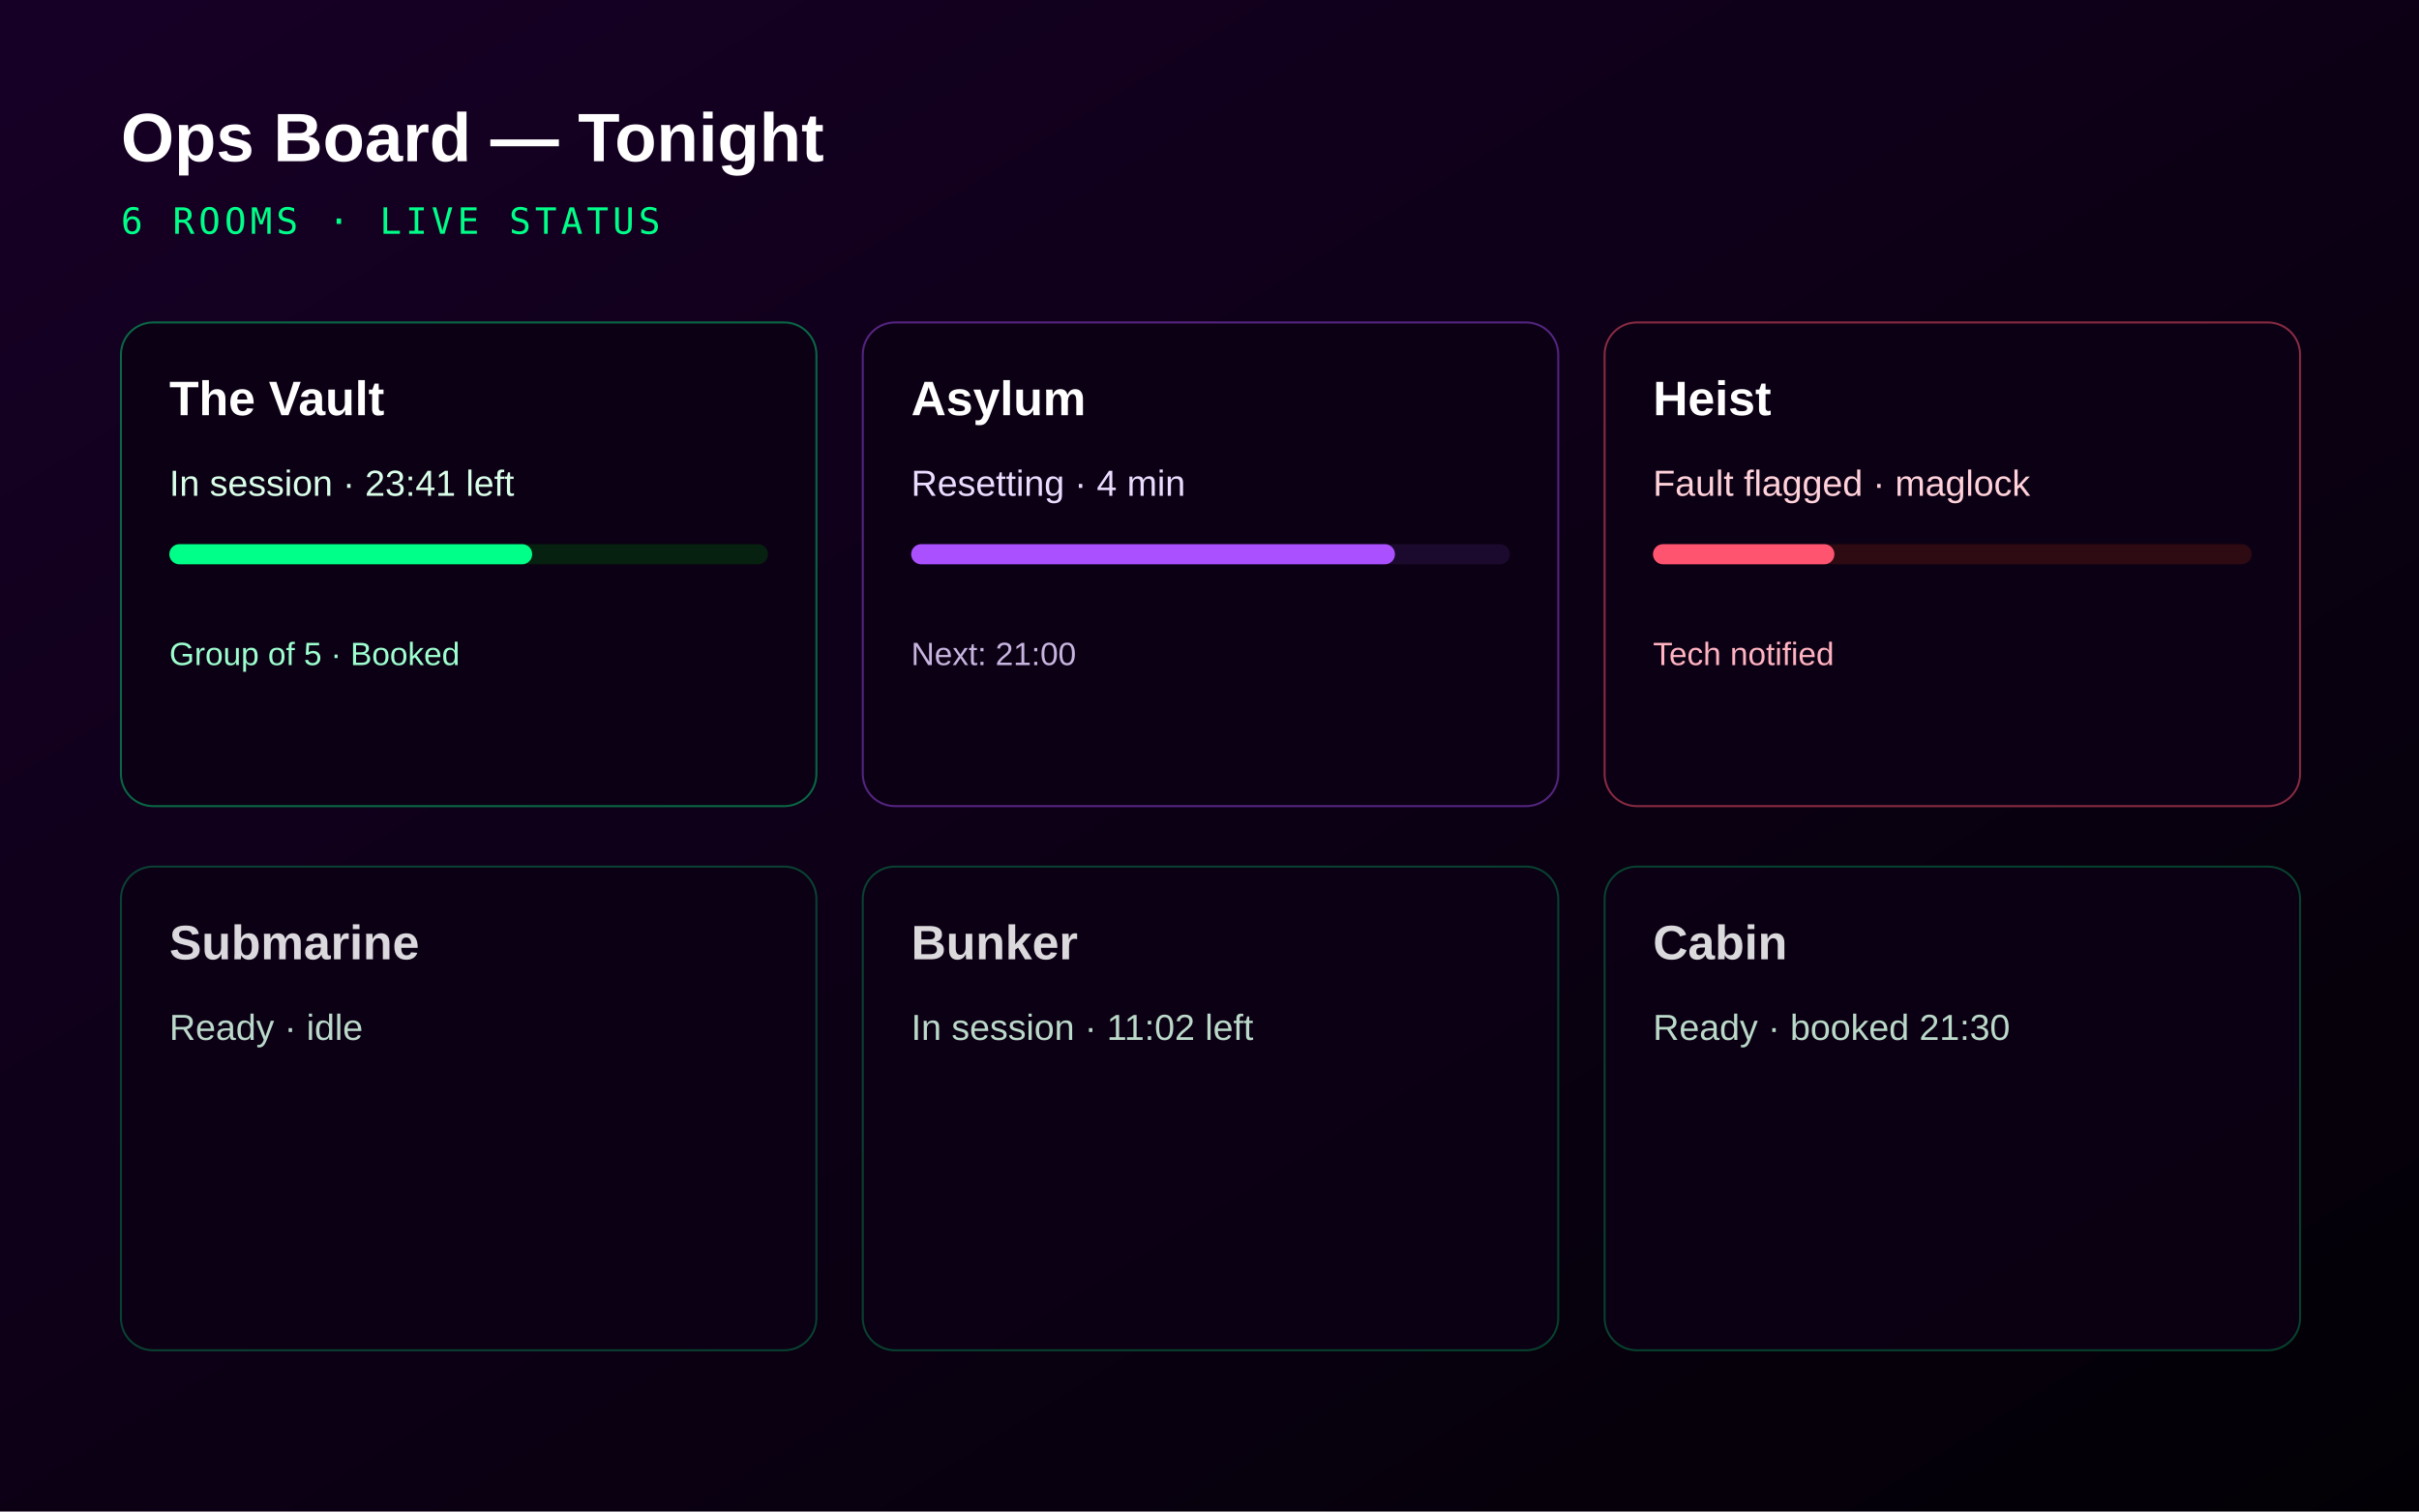
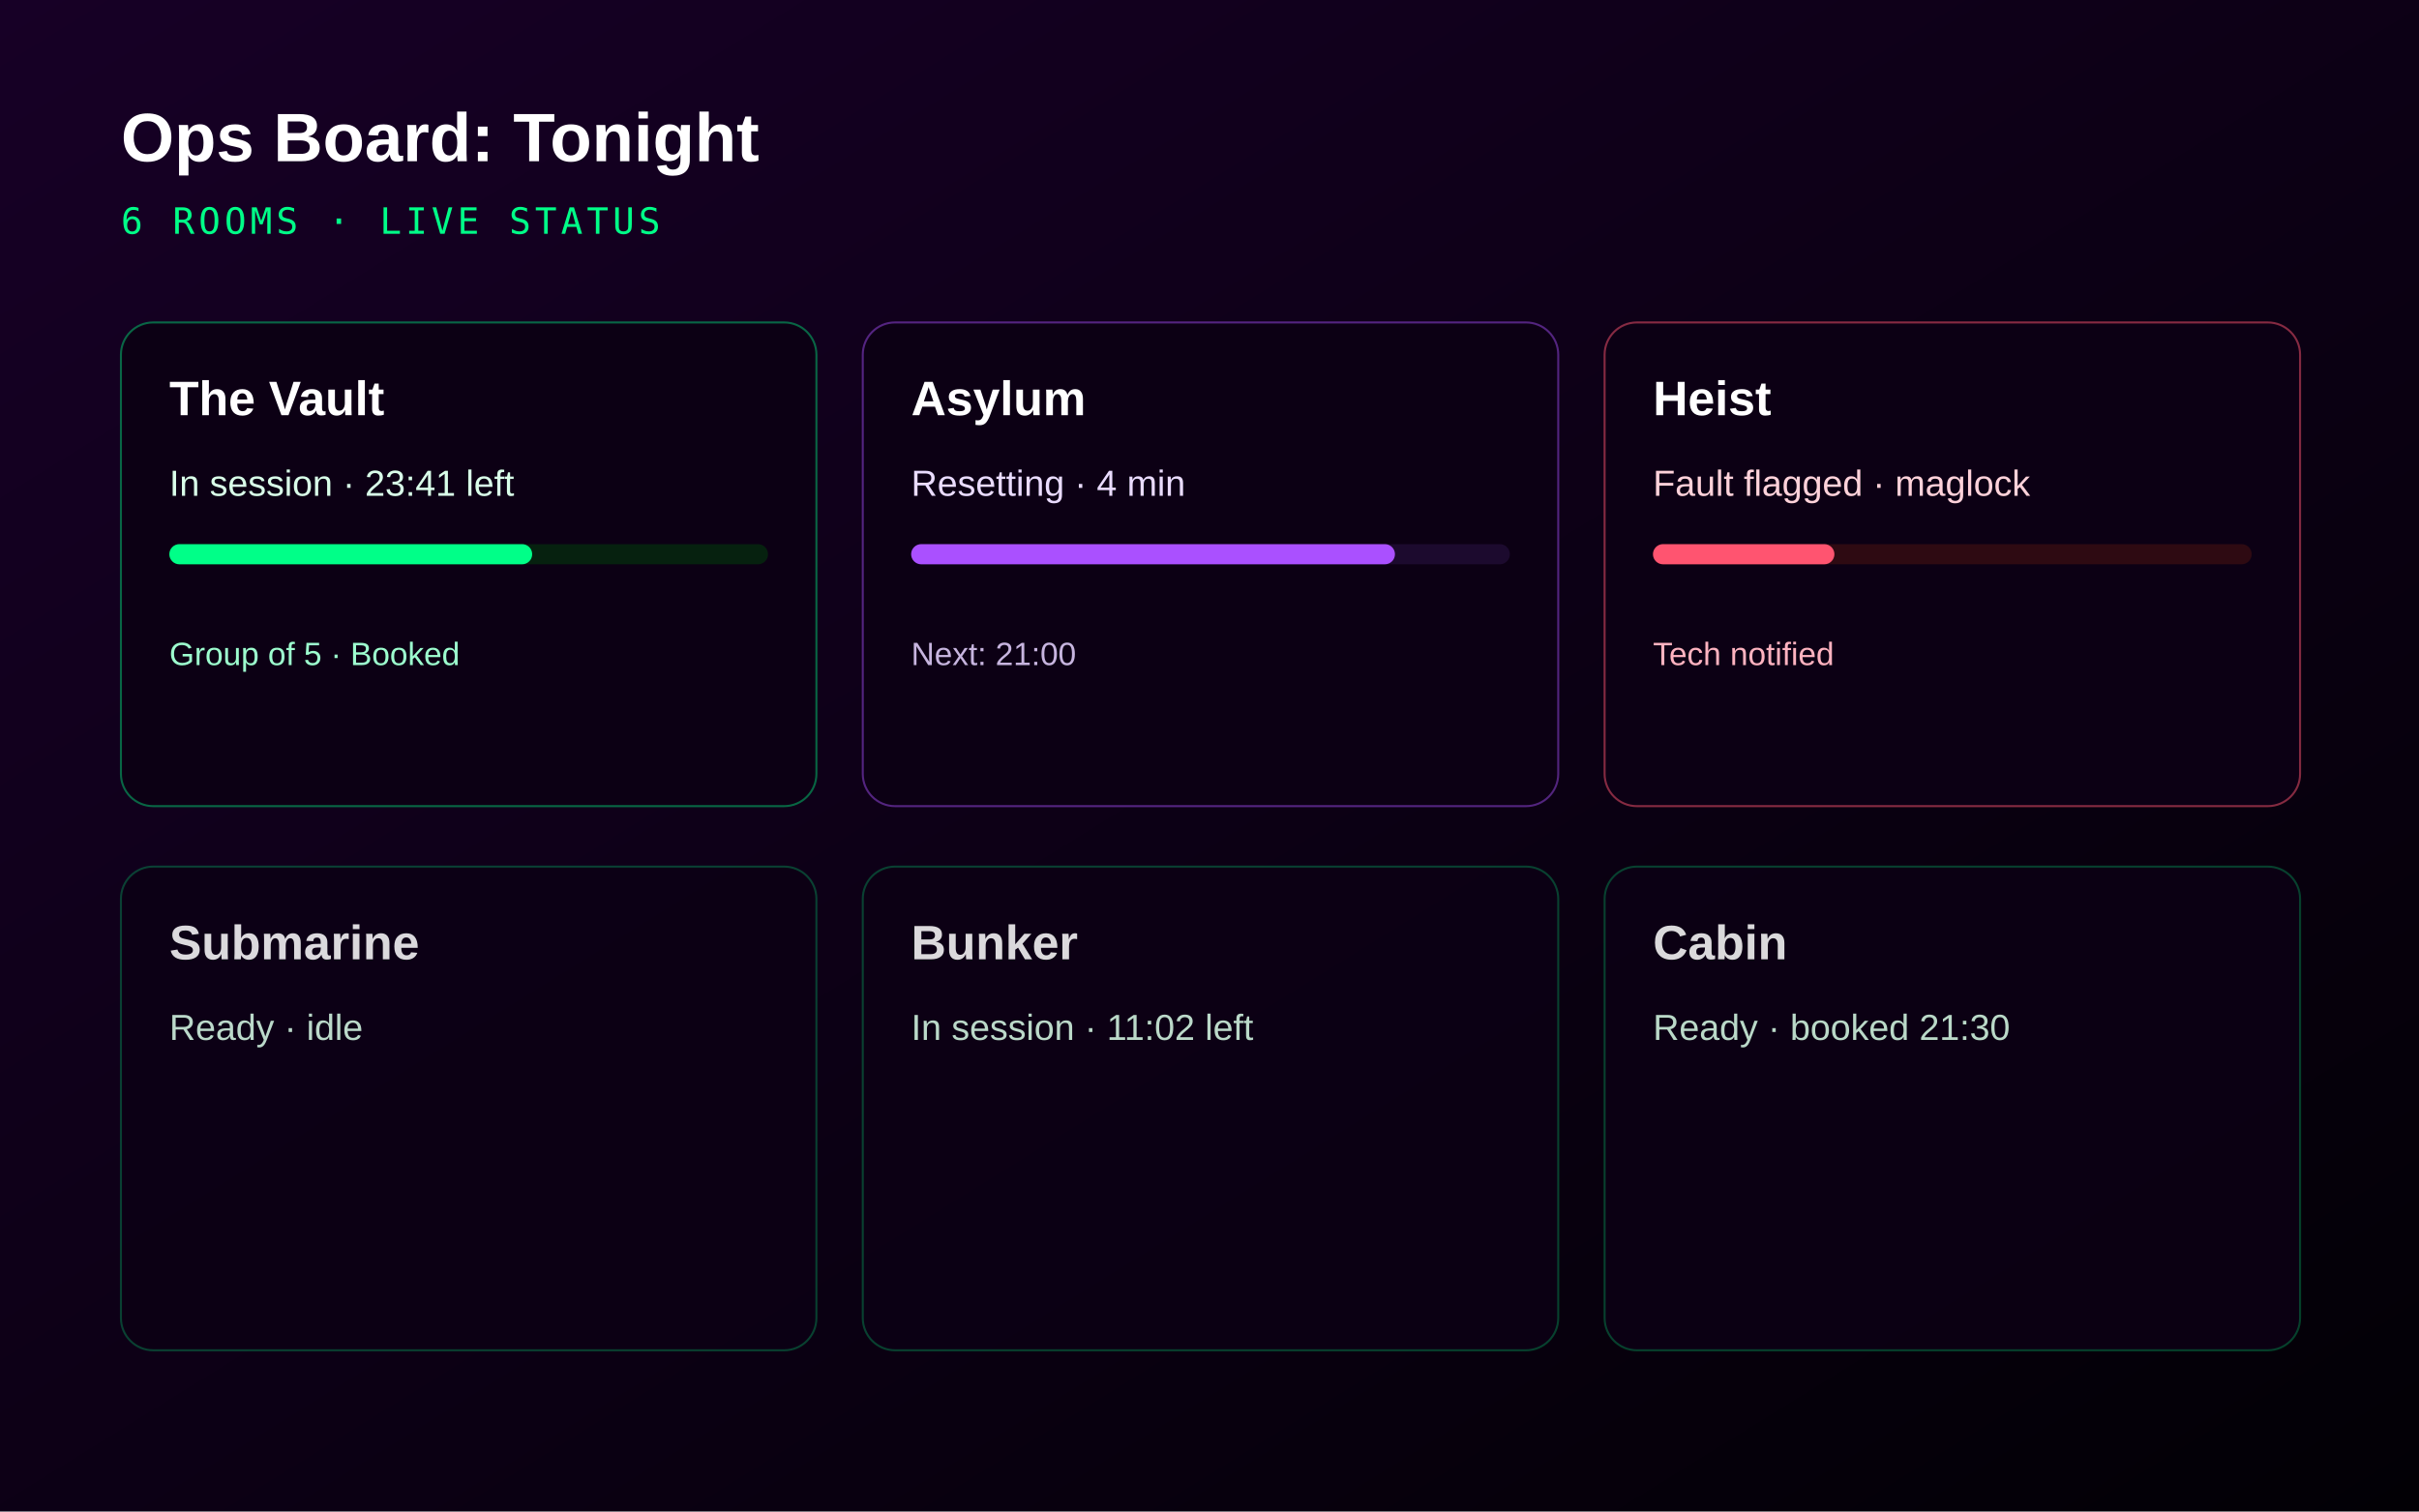
- <svg xmlns="http://www.w3.org/2000/svg" width="1200" height="750" viewBox="0 0 1200 750" role="img" aria-label="Escape room ops board — room tiles">
+ <svg xmlns="http://www.w3.org/2000/svg" width="1200" height="750" viewBox="0 0 1200 750" role="img" aria-label="Escape room ops board: room tiles">
  <defs>
    <linearGradient id="bg1" x1="0" y1="0" x2="1" y2="1">
      <stop offset="0" stop-color="#170026" />
      <stop offset="1" stop-color="#020005" />
    </linearGradient>
  </defs>
  <rect width="1200" height="750" fill="url(#bg1)" />
-   <text x="60" y="80" font-family="Arial, sans-serif" font-size="34" font-weight="900" fill="#ffffff">Ops Board — Tonight</text>
+   <text x="60" y="80" font-family="Arial, sans-serif" font-size="34" font-weight="900" fill="#ffffff">Ops Board: Tonight</text>
  <text x="60" y="116" font-family="Consolas, monospace" font-size="18" fill="#00ff88" letter-spacing="2">6 ROOMS · LIVE STATUS</text>
  <g font-family="Arial, sans-serif">
    <g>
      <rect x="60" y="160" width="345" height="240" rx="16" fill="#0c0014" stroke="#00ff88" stroke-opacity="0.4" />
      <text x="84" y="206" font-size="24" font-weight="800" fill="#ffffff">The Vault</text>
      <text x="84" y="246" font-size="18" fill="#d9ffe9">In session · 23:41 left</text>
      <rect x="84" y="270" width="297" height="10" rx="5" fill="#06210f" />
      <rect x="84" y="270" width="180" height="10" rx="5" fill="#00ff88" />
      <text x="84" y="330" font-size="16" fill="#9dffcf">Group of 5 · Booked</text>
    </g>
    <g>
      <rect x="428" y="160" width="345" height="240" rx="16" fill="#0c0014" stroke="#aa50ff" stroke-opacity="0.45" />
      <text x="452" y="206" font-size="24" font-weight="800" fill="#ffffff">Asylum</text>
      <text x="452" y="246" font-size="18" fill="#eadcff">Resetting · 4 min</text>
      <rect x="452" y="270" width="297" height="10" rx="5" fill="#1c0a2e" />
      <rect x="452" y="270" width="240" height="10" rx="5" fill="#aa50ff" />
      <text x="452" y="330" font-size="16" fill="#c7b5df">Next: 21:00</text>
    </g>
    <g>
      <rect x="796" y="160" width="345" height="240" rx="16" fill="#0c0014" stroke="#ff5470" stroke-opacity="0.5" />
      <text x="820" y="206" font-size="24" font-weight="800" fill="#ffffff">Heist</text>
      <text x="820" y="246" font-size="18" fill="#ffd2da">Fault flagged · maglock</text>
      <rect x="820" y="270" width="297" height="10" rx="5" fill="#2e0a12" />
      <rect x="820" y="270" width="90" height="10" rx="5" fill="#ff5470" />
      <text x="820" y="330" font-size="16" fill="#ffb3c0">Tech notified</text>
    </g>
    <g opacity="0.85">
      <rect x="60" y="430" width="345" height="240" rx="16" fill="#0c0014" stroke="#00ff88" stroke-opacity="0.3" />
      <text x="84" y="476" font-size="24" font-weight="800" fill="#ffffff">Submarine</text>
      <text x="84" y="516" font-size="18" fill="#d9ffe9">Ready · idle</text>
    </g>
    <g opacity="0.85">
      <rect x="428" y="430" width="345" height="240" rx="16" fill="#0c0014" stroke="#00ff88" stroke-opacity="0.3" />
      <text x="452" y="476" font-size="24" font-weight="800" fill="#ffffff">Bunker</text>
      <text x="452" y="516" font-size="18" fill="#d9ffe9">In session · 11:02 left</text>
    </g>
    <g opacity="0.85">
      <rect x="796" y="430" width="345" height="240" rx="16" fill="#0c0014" stroke="#00ff88" stroke-opacity="0.3" />
      <text x="820" y="476" font-size="24" font-weight="800" fill="#ffffff">Cabin</text>
      <text x="820" y="516" font-size="18" fill="#d9ffe9">Ready · booked 21:30</text>
    </g>
  </g>
</svg>
